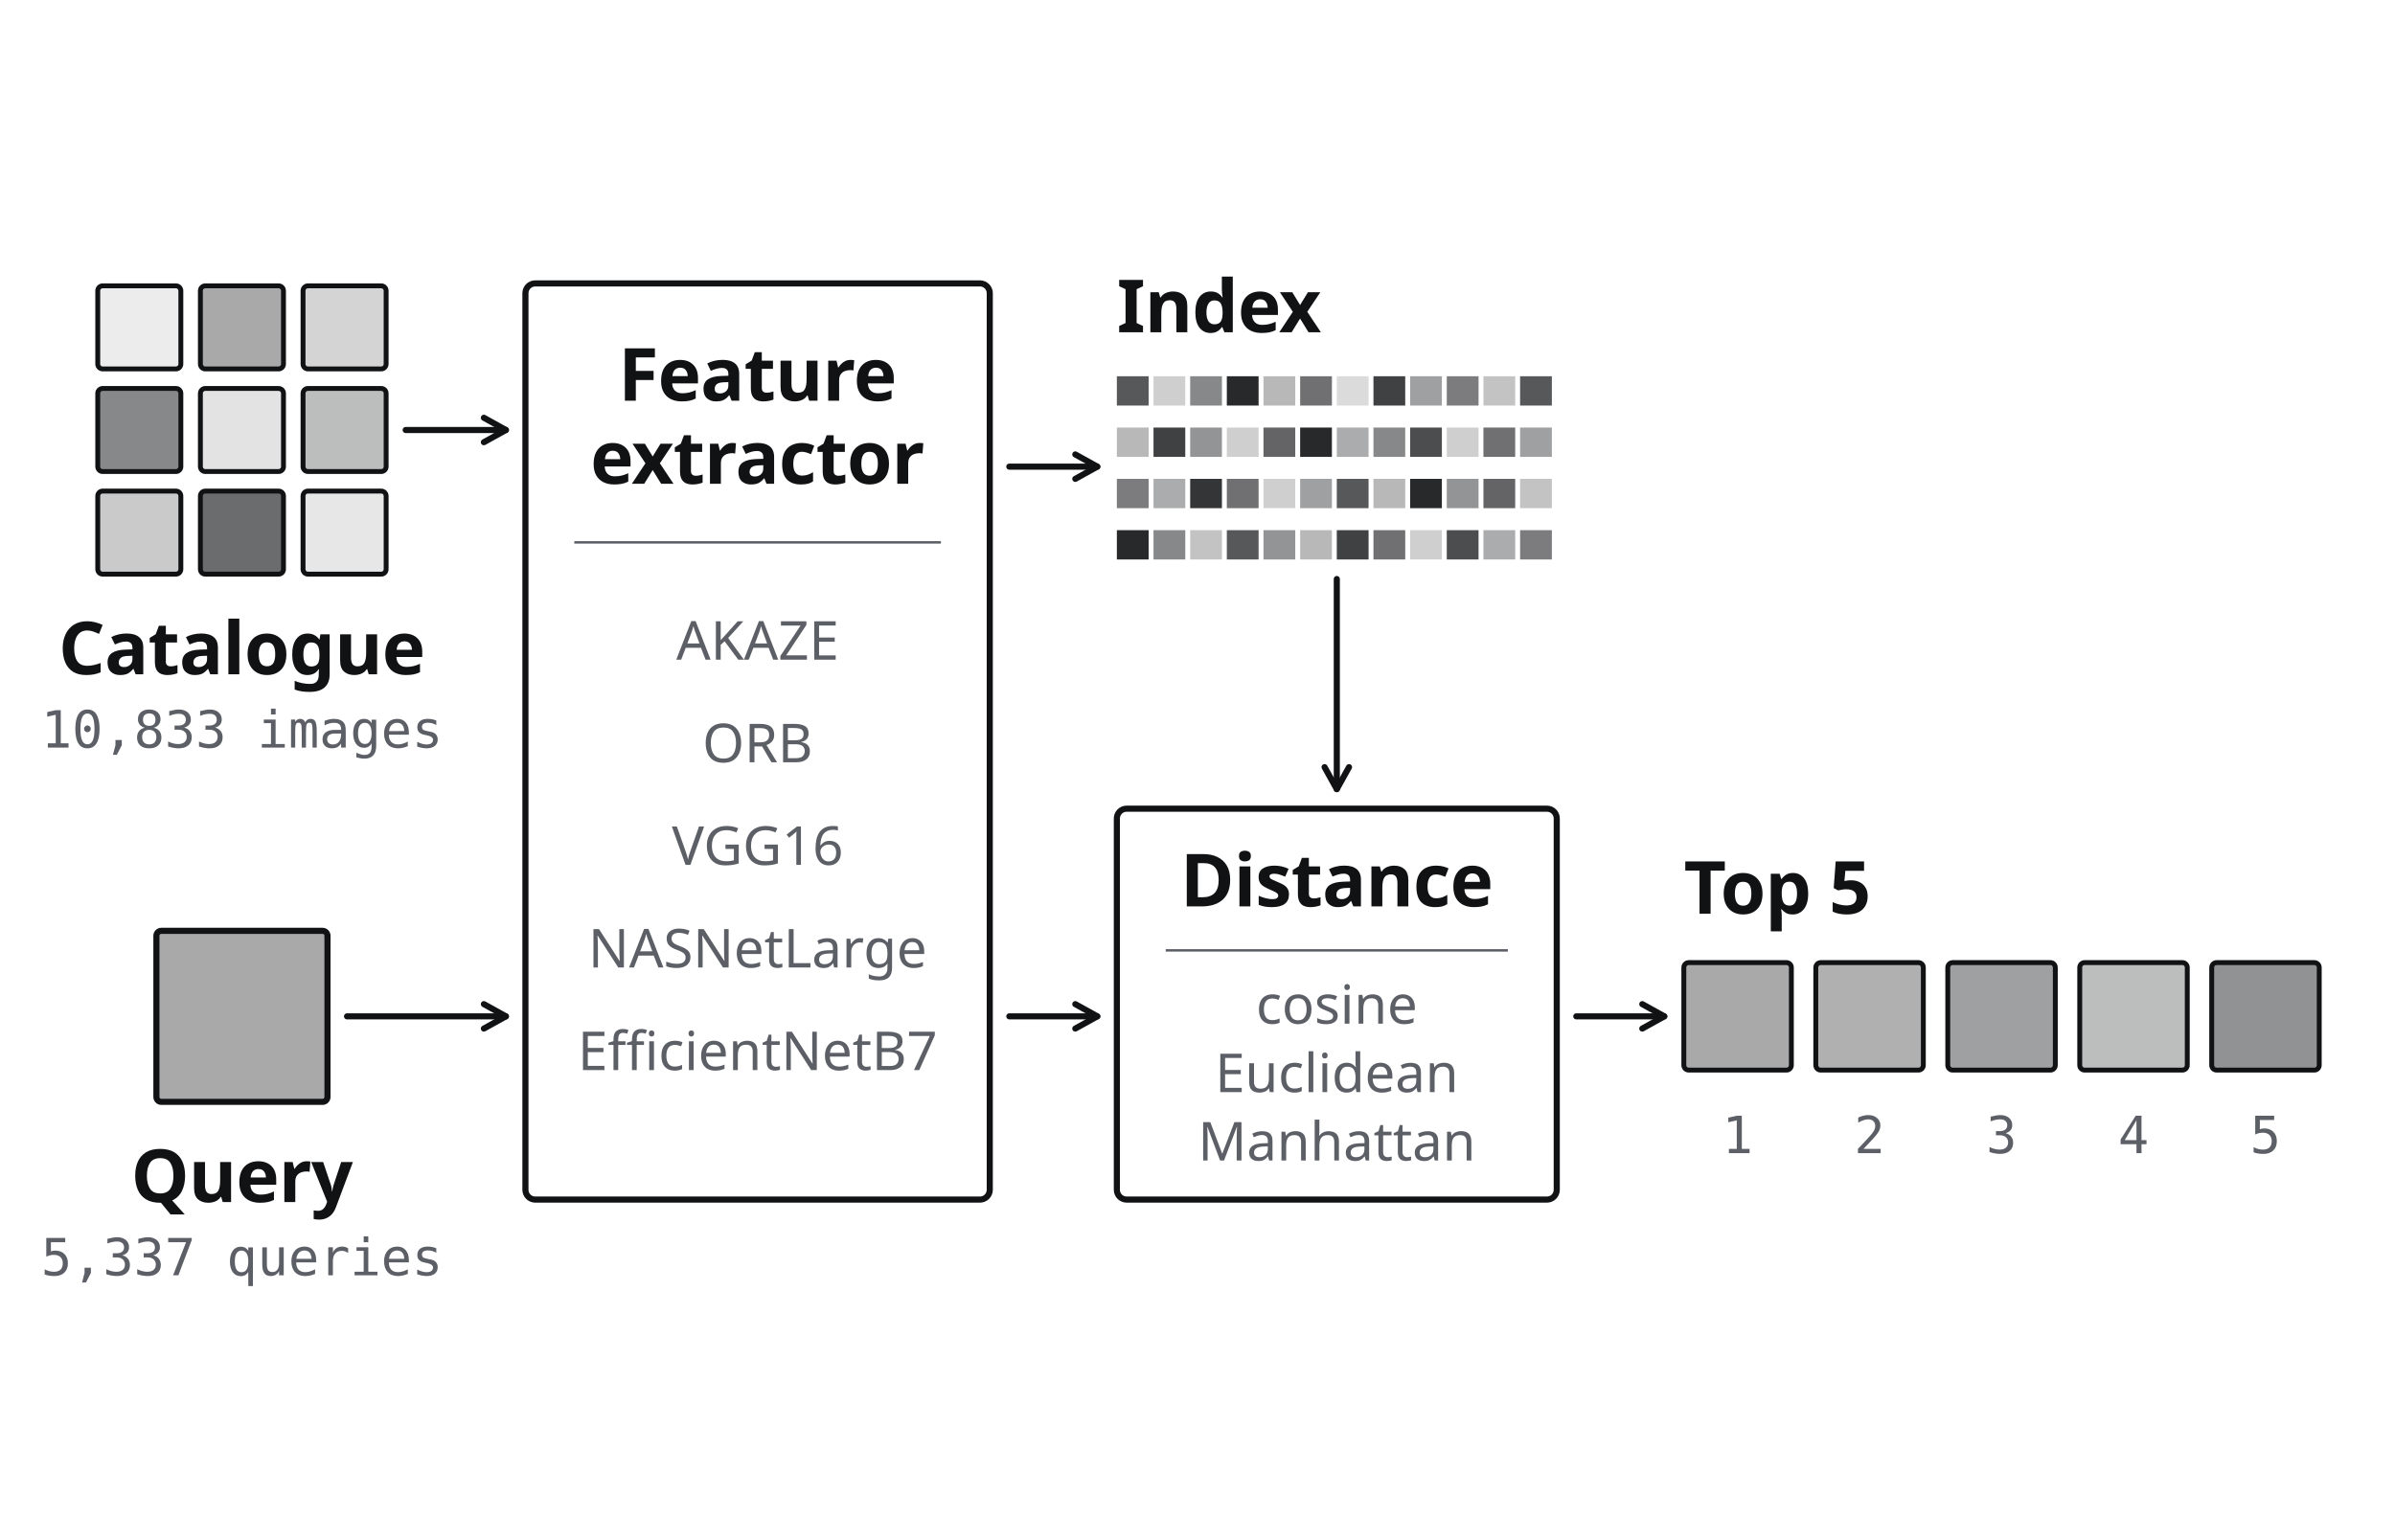
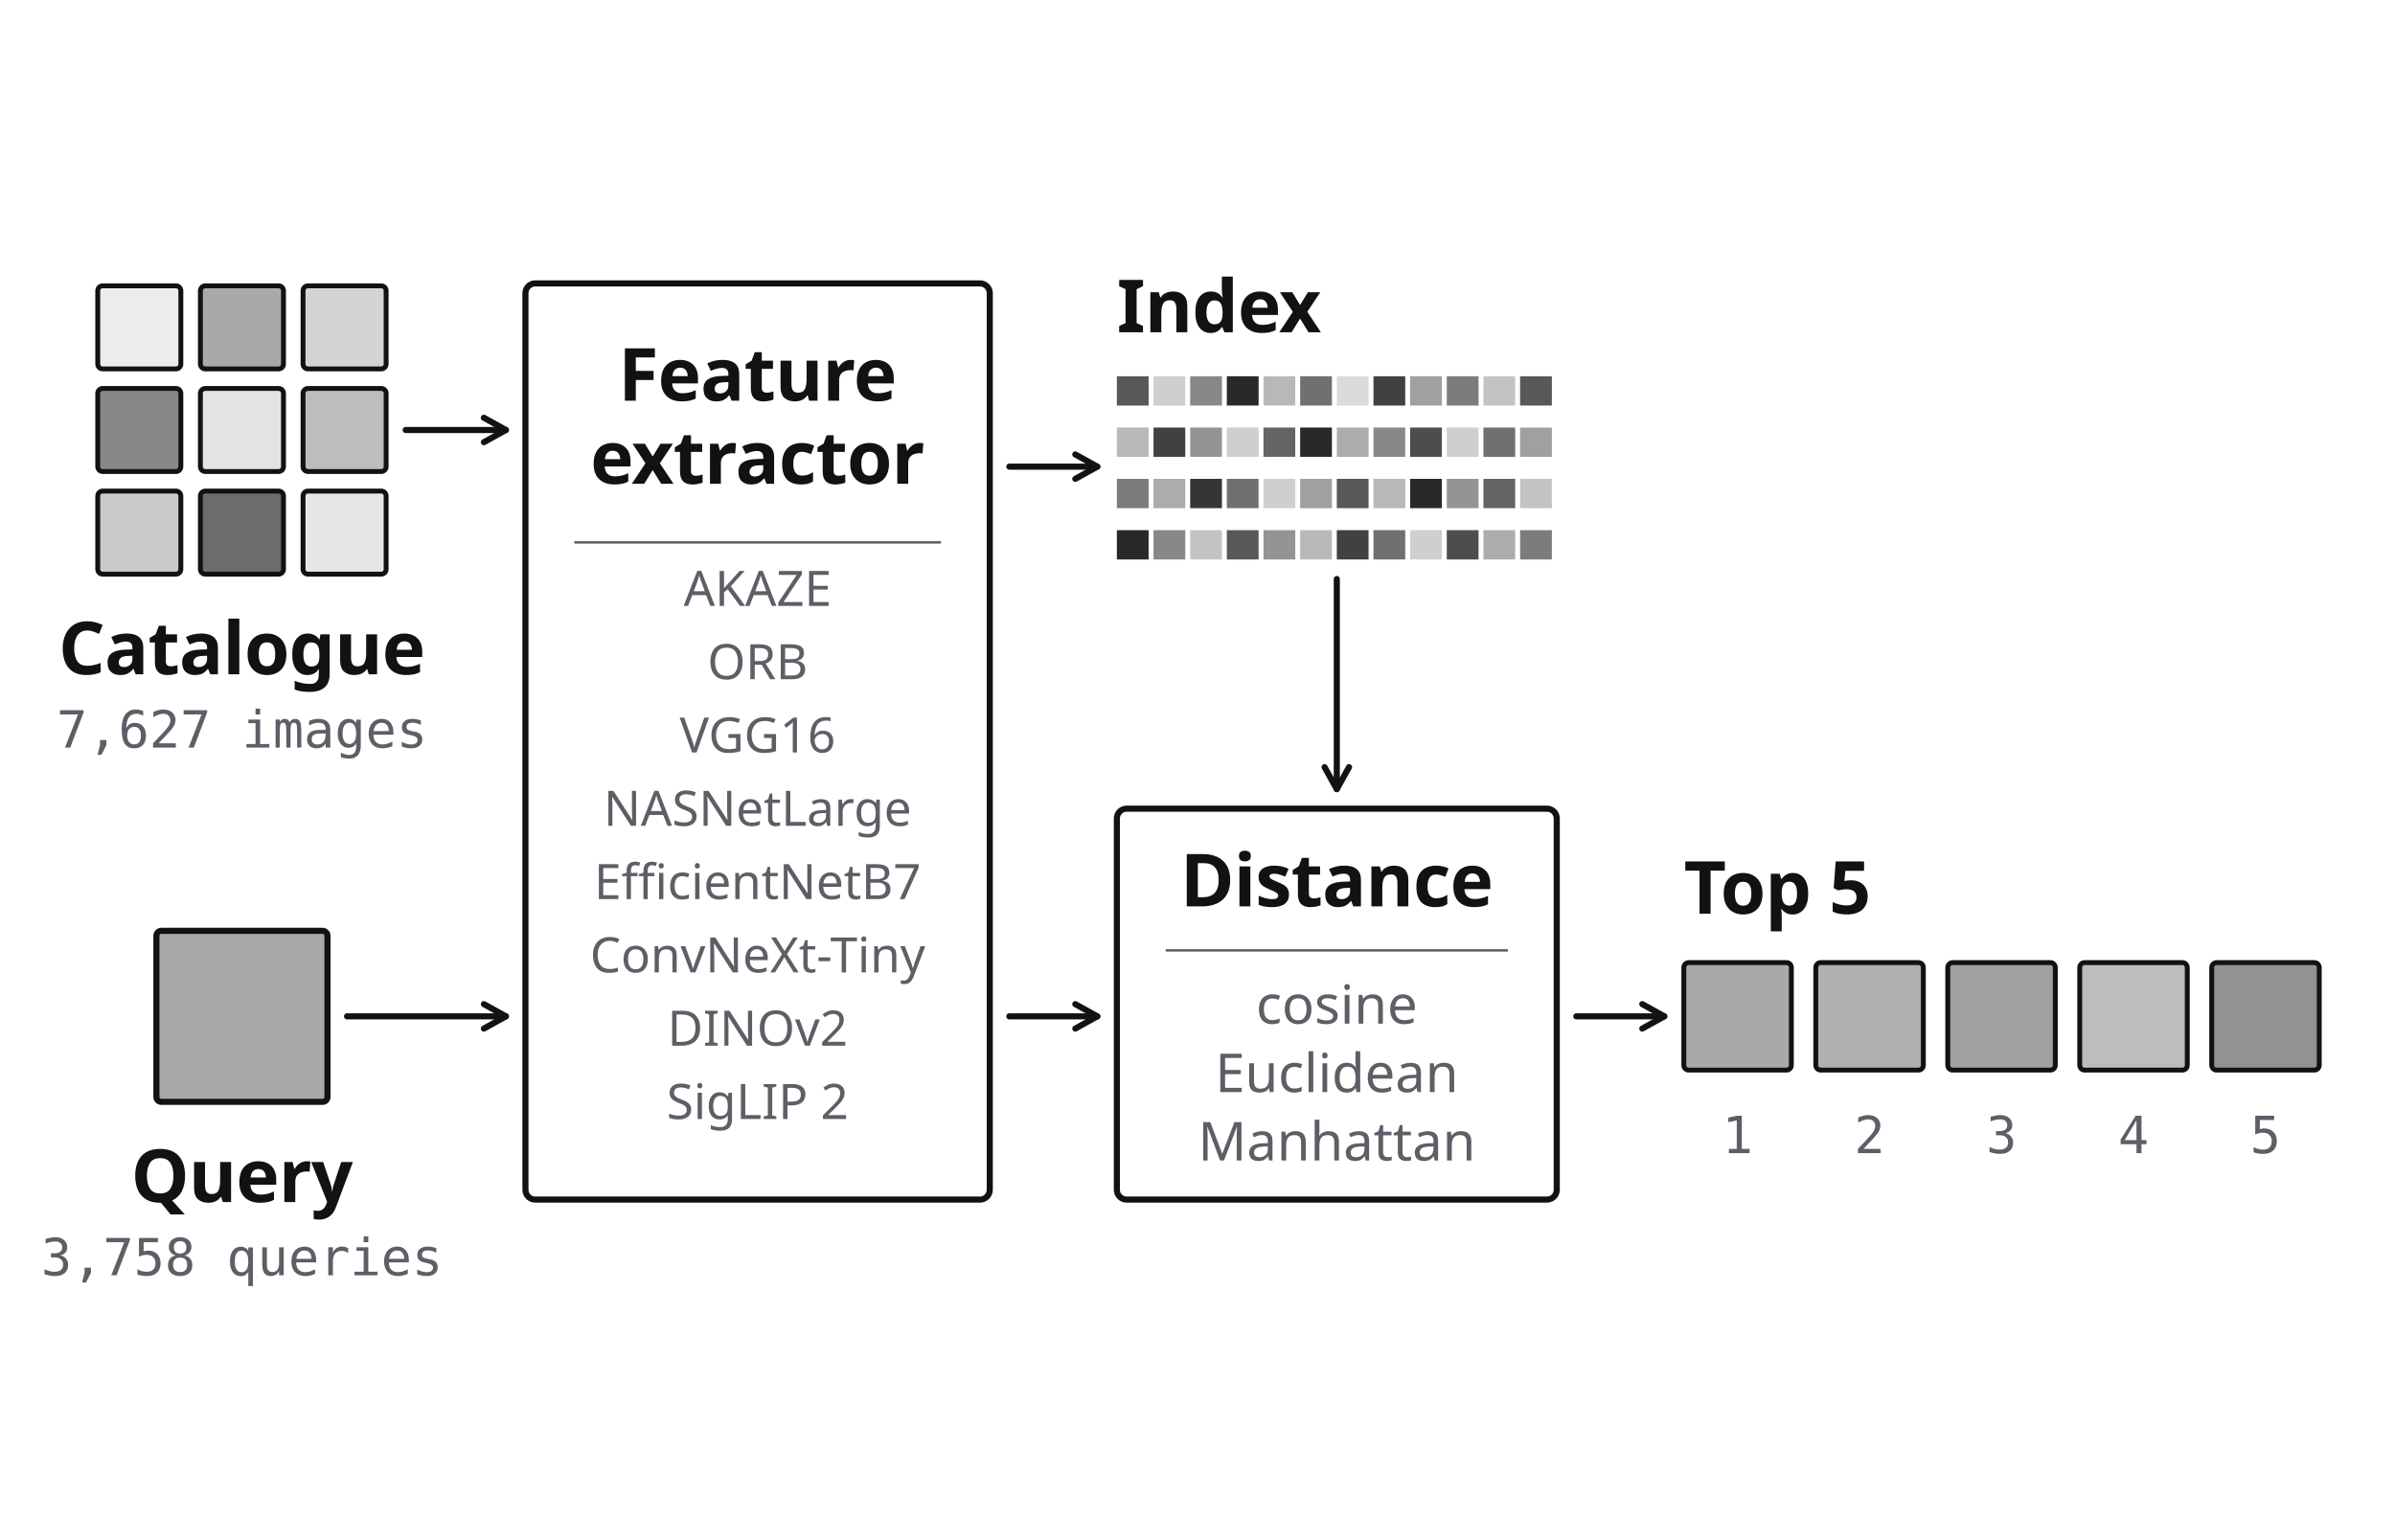
<svg xmlns="http://www.w3.org/2000/svg" width="980" height="630" viewBox="0 0 980 630">
  <style>
@font-face { font-family: Geist; font-weight: 100 900; src: url(../../static/fonts/geist.woff2); }
@font-face { font-family: "Geist Mono"; font-weight: 100 900; src: url(../../static/fonts/geist-mono.woff2); }
text { font-family: Geist, sans-serif; fill: #111214; }
.t { font-size: 30px; font-weight: 600; letter-spacing: -0.01em; }
.s { font-size: 22px; fill: #5c5f66; }
.m { font-family: "Geist Mono", monospace; font-size: 21px; fill: #5c5f66; }
.box { fill: none; stroke: #111214; stroke-width: 2.5; }
.ln { fill: none; stroke: #111214; stroke-width: 2.5; stroke-linecap: round; }
.dash { fill: none; stroke: #5c5f66; stroke-width: 2; stroke-dasharray: 6 6; }
</style>
  <defs>
    <marker id="a" viewBox="0 0 14 14" refX="12" refY="7" markerWidth="14" markerHeight="14" markerUnits="userSpaceOnUse" orient="auto">
      <path d="M3 2l9 5-9 5" fill="none" stroke="#111214" stroke-width="2.5" stroke-linecap="round" stroke-linejoin="round" />
    </marker>
  </defs>
  <g transform="translate(0 -14)">
    <rect x="40" y="131" width="34" height="34" rx="2" fill="#111214" fill-opacity="0.08" stroke="#111214" stroke-width="2" />
    <rect x="82" y="131" width="34" height="34" rx="2" fill="#111214" fill-opacity="0.36" stroke="#111214" stroke-width="2" />
    <rect x="124" y="131" width="34" height="34" rx="2" fill="#111214" fill-opacity="0.18" stroke="#111214" stroke-width="2" />
    <rect x="40" y="173" width="34" height="34" rx="2" fill="#111214" fill-opacity="0.5" stroke="#111214" stroke-width="2" />
    <rect x="82" y="173" width="34" height="34" rx="2" fill="#111214" fill-opacity="0.12" stroke="#111214" stroke-width="2" />
    <rect x="124" y="173" width="34" height="34" rx="2" fill="#111214" fill-opacity="0.28" stroke="#111214" stroke-width="2" />
    <rect x="40" y="215" width="34" height="34" rx="2" fill="#111214" fill-opacity="0.22" stroke="#111214" stroke-width="2" />
    <rect x="82" y="215" width="34" height="34" rx="2" fill="#111214" fill-opacity="0.62" stroke="#111214" stroke-width="2" />
    <rect x="124" y="215" width="34" height="34" rx="2" fill="#111214" fill-opacity="0.1" stroke="#111214" stroke-width="2" />
    <text x="99" y="290" class="t" text-anchor="middle">Catalogue</text>
-     <text x="99" y="320" class="m" text-anchor="middle">10,833 images</text>
+     <text x="99" y="320" class="m" text-anchor="middle">7,627 images</text>
    <rect x="64" y="395" width="70" height="70" rx="2" fill="#111214" fill-opacity="0.36" stroke="#111214" stroke-width="2.5" />
    <text x="99" y="506" class="t" text-anchor="middle">Query</text>
-     <text x="99" y="536" class="m" text-anchor="middle">5,337 queries</text>
+     <text x="99" y="536" class="m" text-anchor="middle">3,758 queries</text>
    <path class="ln" d="M166 190L207 190" marker-end="url(#a)" />
    <path class="ln" d="M142 430L207 430" marker-end="url(#a)" />
    <rect class="box" x="215" y="130" width="190" height="375" rx="4" />
    <text x="310" y="178" class="t" text-anchor="middle">Feature</text>
    <text x="310" y="212" class="t" text-anchor="middle">extractor</text>
    <path d="M235 236H385" stroke="#5c5f66" stroke-width="1" />
-     <text x="310" y="284" class="s" text-anchor="middle">AKAZE</text>
-     <text x="310" y="326" class="s" text-anchor="middle">ORB</text>
-     <text x="310" y="368" class="s" text-anchor="middle">VGG16</text>
-     <text x="310" y="410" class="s" text-anchor="middle">NASNetLarge</text>
-     <text x="310" y="452" class="s" text-anchor="middle">EfficientNetB7</text>
+     <text x="310" y="262" class="s" text-anchor="middle" style="font-size:20px">AKAZE</text>
+     <text x="310" y="292" class="s" text-anchor="middle" style="font-size:20px">ORB</text>
+     <text x="310" y="322" class="s" text-anchor="middle" style="font-size:20px">VGG16</text>
+     <text x="310" y="352" class="s" text-anchor="middle" style="font-size:20px">NASNetLarge</text>
+     <text x="310" y="382" class="s" text-anchor="middle" style="font-size:20px">EfficientNetB7</text>
+     <text x="310" y="412" class="s" text-anchor="middle" style="font-size:20px">ConvNeXt-Tiny</text>
+     <text x="310" y="442" class="s" text-anchor="middle" style="font-size:20px">DINOv2</text>
+     <text x="310" y="472" class="s" text-anchor="middle" style="font-size:20px">SigLIP 2</text>
    <text x="457" y="150" class="t" text-anchor="start">Index</text>
    <rect x="457" y="168" width="13" height="12" fill="#111214" fill-opacity="0.7" />
    <rect x="472" y="168" width="13" height="12" fill="#111214" fill-opacity="0.2" />
    <rect x="487" y="168" width="13" height="12" fill="#111214" fill-opacity="0.5" />
    <rect x="502" y="168" width="13" height="12" fill="#111214" fill-opacity="0.9" />
    <rect x="517" y="168" width="13" height="12" fill="#111214" fill-opacity="0.3" />
    <rect x="532" y="168" width="13" height="12" fill="#111214" fill-opacity="0.6" />
    <rect x="547" y="168" width="13" height="12" fill="#111214" fill-opacity="0.15" />
    <rect x="562" y="168" width="13" height="12" fill="#111214" fill-opacity="0.8" />
    <rect x="577" y="168" width="13" height="12" fill="#111214" fill-opacity="0.4" />
    <rect x="592" y="168" width="13" height="12" fill="#111214" fill-opacity="0.55" />
    <rect x="607" y="168" width="13" height="12" fill="#111214" fill-opacity="0.25" />
    <rect x="622" y="168" width="13" height="12" fill="#111214" fill-opacity="0.7" />
    <rect x="457" y="189" width="13" height="12" fill="#111214" fill-opacity="0.3" />
    <rect x="472" y="189" width="13" height="12" fill="#111214" fill-opacity="0.8" />
    <rect x="487" y="189" width="13" height="12" fill="#111214" fill-opacity="0.45" />
    <rect x="502" y="189" width="13" height="12" fill="#111214" fill-opacity="0.2" />
    <rect x="517" y="189" width="13" height="12" fill="#111214" fill-opacity="0.65" />
    <rect x="532" y="189" width="13" height="12" fill="#111214" fill-opacity="0.9" />
    <rect x="547" y="189" width="13" height="12" fill="#111214" fill-opacity="0.35" />
    <rect x="562" y="189" width="13" height="12" fill="#111214" fill-opacity="0.5" />
    <rect x="577" y="189" width="13" height="12" fill="#111214" fill-opacity="0.75" />
    <rect x="592" y="189" width="13" height="12" fill="#111214" fill-opacity="0.2" />
    <rect x="607" y="189" width="13" height="12" fill="#111214" fill-opacity="0.6" />
    <rect x="622" y="189" width="13" height="12" fill="#111214" fill-opacity="0.4" />
    <rect x="457" y="210" width="13" height="12" fill="#111214" fill-opacity="0.55" />
    <rect x="472" y="210" width="13" height="12" fill="#111214" fill-opacity="0.35" />
    <rect x="487" y="210" width="13" height="12" fill="#111214" fill-opacity="0.85" />
    <rect x="502" y="210" width="13" height="12" fill="#111214" fill-opacity="0.6" />
    <rect x="517" y="210" width="13" height="12" fill="#111214" fill-opacity="0.2" />
    <rect x="532" y="210" width="13" height="12" fill="#111214" fill-opacity="0.4" />
    <rect x="547" y="210" width="13" height="12" fill="#111214" fill-opacity="0.7" />
    <rect x="562" y="210" width="13" height="12" fill="#111214" fill-opacity="0.3" />
    <rect x="577" y="210" width="13" height="12" fill="#111214" fill-opacity="0.9" />
    <rect x="592" y="210" width="13" height="12" fill="#111214" fill-opacity="0.45" />
    <rect x="607" y="210" width="13" height="12" fill="#111214" fill-opacity="0.65" />
    <rect x="622" y="210" width="13" height="12" fill="#111214" fill-opacity="0.25" />
    <rect x="457" y="231" width="13" height="12" fill="#111214" fill-opacity="0.9" />
    <rect x="472" y="231" width="13" height="12" fill="#111214" fill-opacity="0.5" />
    <rect x="487" y="231" width="13" height="12" fill="#111214" fill-opacity="0.25" />
    <rect x="502" y="231" width="13" height="12" fill="#111214" fill-opacity="0.7" />
    <rect x="517" y="231" width="13" height="12" fill="#111214" fill-opacity="0.45" />
    <rect x="532" y="231" width="13" height="12" fill="#111214" fill-opacity="0.3" />
    <rect x="547" y="231" width="13" height="12" fill="#111214" fill-opacity="0.8" />
    <rect x="562" y="231" width="13" height="12" fill="#111214" fill-opacity="0.6" />
    <rect x="577" y="231" width="13" height="12" fill="#111214" fill-opacity="0.2" />
    <rect x="592" y="231" width="13" height="12" fill="#111214" fill-opacity="0.75" />
    <rect x="607" y="231" width="13" height="12" fill="#111214" fill-opacity="0.35" />
    <rect x="622" y="231" width="13" height="12" fill="#111214" fill-opacity="0.55" />
    <path class="ln" d="M413 205L449 205" marker-end="url(#a)" />
    <path class="ln" d="M547 251L547 337" marker-end="url(#a)" />
    <rect class="box" x="457" y="345" width="180" height="160" rx="4" />
    <text x="547" y="385" class="t" text-anchor="middle">Distance</text>
    <path d="M477 403H617" stroke="#5c5f66" stroke-width="1" />
    <text x="547" y="433" class="s" text-anchor="middle">cosine</text>
    <text x="547" y="461" class="s" text-anchor="middle">Euclidean</text>
    <text x="547" y="489" class="s" text-anchor="middle">Manhattan</text>
    <path class="ln" d="M413 430L449 430" marker-end="url(#a)" />
    <path class="ln" d="M645 430L681 430" marker-end="url(#a)" />
    <text x="689" y="388" class="t" text-anchor="start">Top 5</text>
    <rect x="689" y="408" width="44" height="44" rx="2" fill="#111214" fill-opacity="0.36" stroke="#111214" stroke-width="2" />
    <text x="711" y="486" class="m" text-anchor="middle">1</text>
    <rect x="743" y="408" width="44" height="44" rx="2" fill="#111214" fill-opacity="0.33" stroke="#111214" stroke-width="2" />
    <text x="765" y="486" class="m" text-anchor="middle">2</text>
    <rect x="797" y="408" width="44" height="44" rx="2" fill="#111214" fill-opacity="0.4" stroke="#111214" stroke-width="2" />
    <text x="819" y="486" class="m" text-anchor="middle">3</text>
    <rect x="851" y="408" width="44" height="44" rx="2" fill="#111214" fill-opacity="0.28" stroke="#111214" stroke-width="2" />
    <text x="873" y="486" class="m" text-anchor="middle">4</text>
    <rect x="905" y="408" width="44" height="44" rx="2" fill="#111214" fill-opacity="0.46" stroke="#111214" stroke-width="2" />
    <text x="927" y="486" class="m" text-anchor="middle">5</text>
  </g>
</svg>
